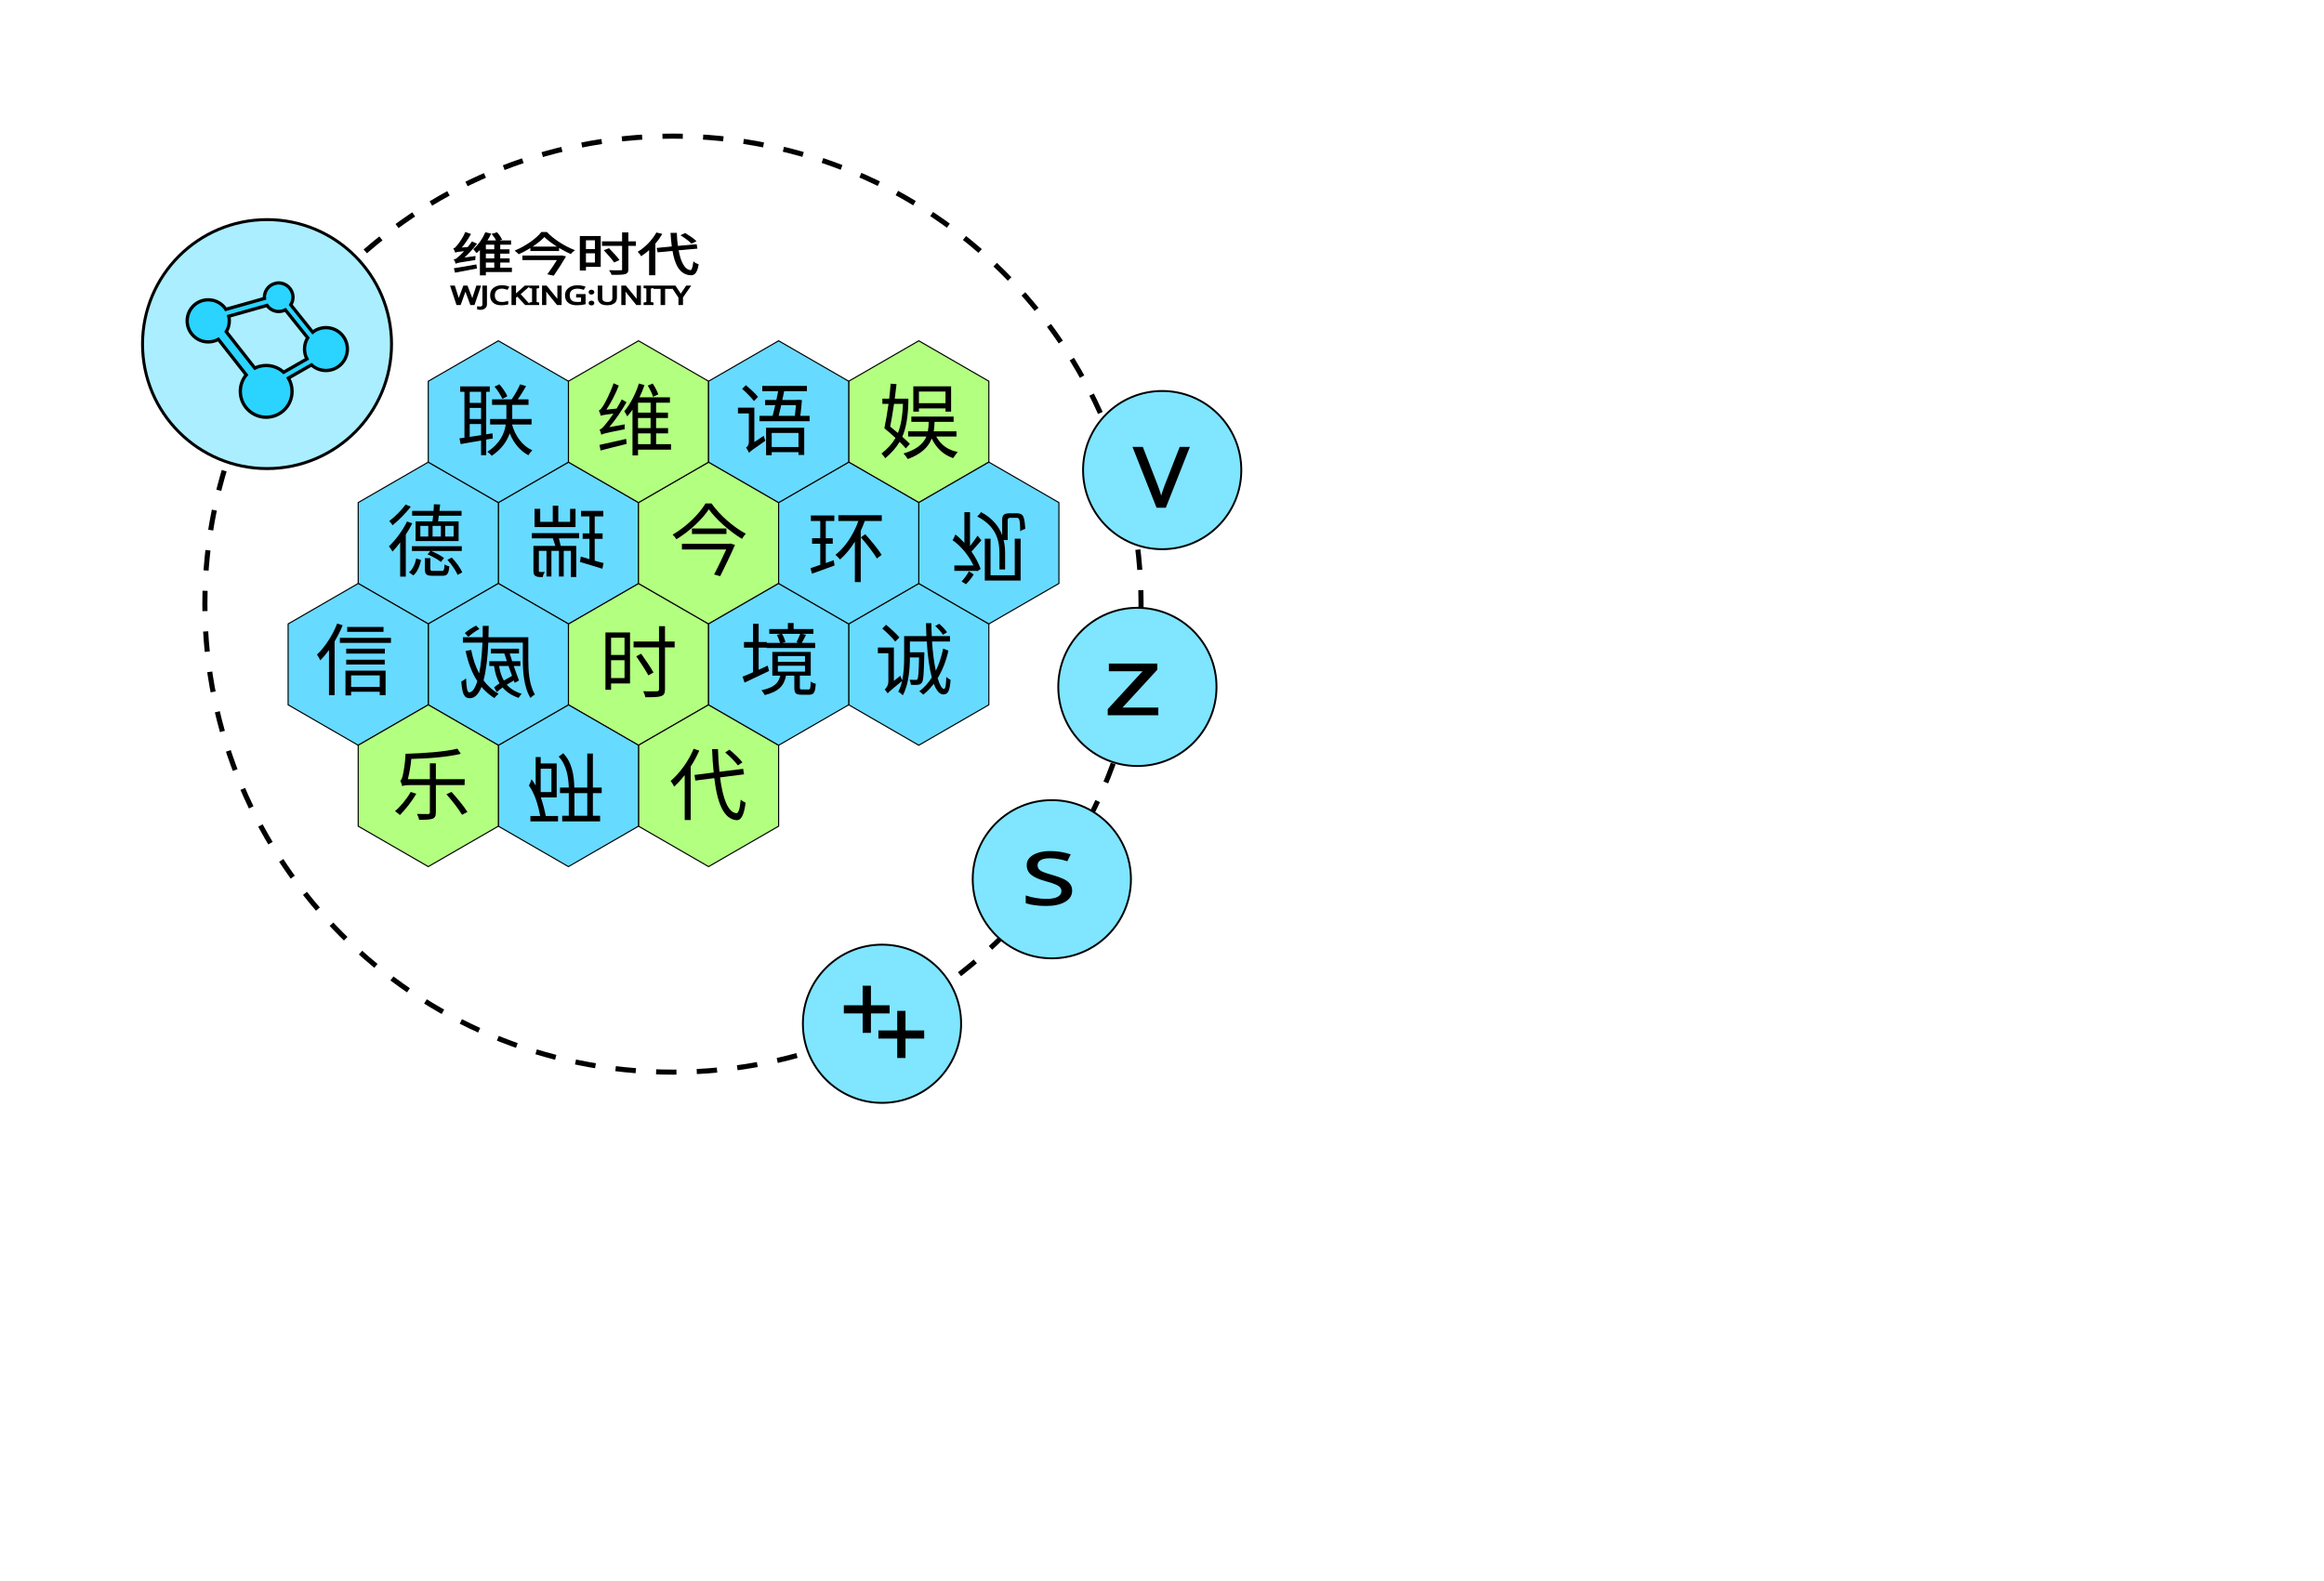
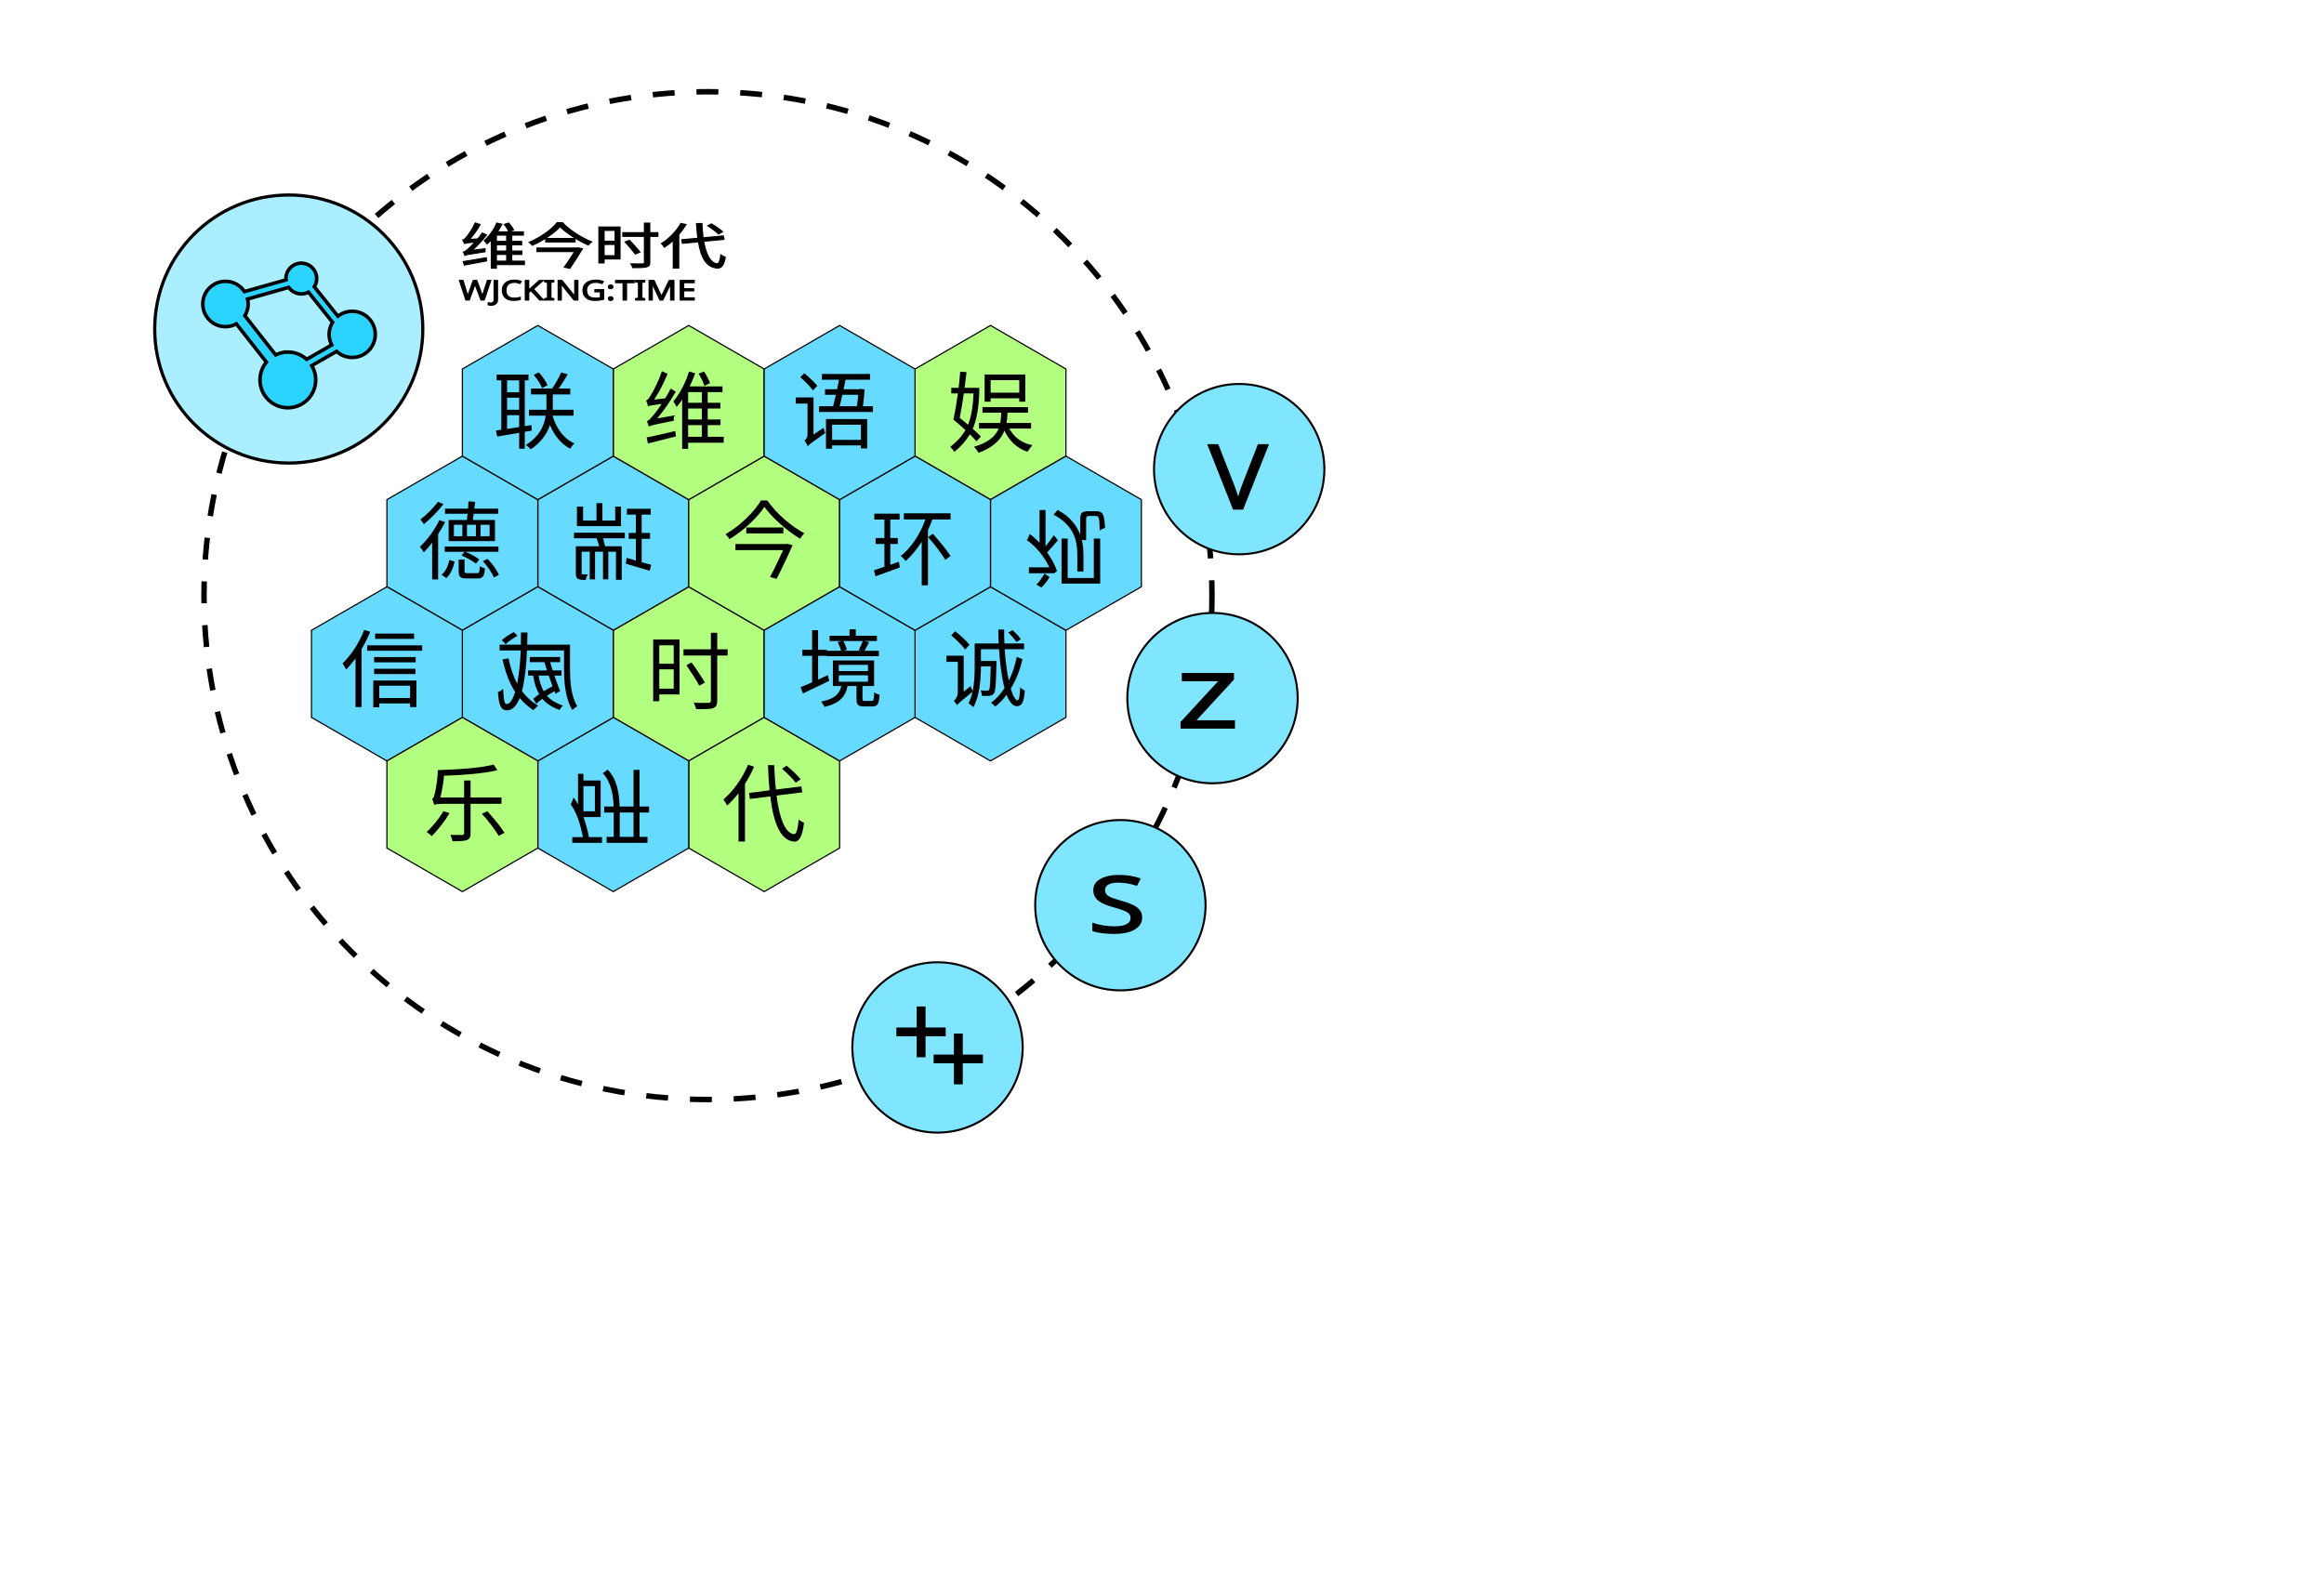
<svg xmlns="http://www.w3.org/2000/svg" width="297mm" height="202mm" viewBox="0 0 297 202" version="1.1" id="svg5" xml:space="preserve">
  <defs id="defs2" />
  <g id="layer1">
-     <path id="path17536" style="fill:none;stroke:#000000;stroke-width:0.649;stroke-dasharray:2.598, 2.598;stroke-dashoffset:0" d="M 145.822,77.218 A 59.82,59.82 0 0 1 86.002,137.038 59.82,59.82 0 0 1 26.183,77.218 59.82,59.82 0 0 1 86.002,17.399 59.82,59.82 0 0 1 145.822,77.218 Z" />
-     <circle style="fill:#80e5ff;fill-opacity:1;stroke:#000000;stroke-width:0.24;stroke-dasharray:none;stroke-dashoffset:0;stroke-opacity:1" id="circle16374" cx="134.42" cy="112.382" r="10.111" />
-     <circle style="fill:#80e5ff;fill-opacity:1;stroke:#000000;stroke-width:0.24;stroke-dasharray:none;stroke-dashoffset:0;stroke-opacity:1" id="circle14896" cx="145.356" cy="87.798" r="10.111" />
-     <path style="fill:#b3ff80;fill-opacity:1;stroke:#000000;stroke-width:1.002;stroke-miterlimit:4;stroke-dasharray:none;stroke-opacity:1" id="path1371" d="m 63.26,479.8 2e-6,-73.6 L 127,369.4 l 63.74,36.8 0,73.6 L 127,516.6 Z" transform="matrix(0.1404912,0,0,0.1404912,63.75419,22.68037)" />
-     <text xml:space="preserve" style="font-size:10.025px;line-height:1.25;font-family:sans-serif;word-spacing:0px;stroke-width:0.47" x="76.564" y="88.418" id="text12335">
-       <tspan id="tspan12333" style="stroke-width:0.47" x="76.564" y="88.418">时</tspan>
+     <path id="path17536" style="fill:none;stroke:#000000;stroke-width:0.699;stroke-dasharray:2.797, 2.797;stroke-dashoffset:0" d="M 154.886,76.131 A 64.407,64.407 0 0 1 90.478,140.538 64.407,64.407 0 0 1 26.071,76.131 64.407,64.407 0 0 1 90.478,11.724 64.407,64.407 0 0 1 154.886,76.131 Z" />
+     <circle style="fill:#80e5ff;fill-opacity:1;stroke:#000000;stroke-width:0.259;stroke-dasharray:none;stroke-dashoffset:0;stroke-opacity:1" id="circle16374" cx="143.18" cy="115.7" r="10.886" />
+     <circle style="fill:#80e5ff;fill-opacity:1;stroke:#000000;stroke-width:0.259;stroke-dasharray:none;stroke-dashoffset:0;stroke-opacity:1" id="circle14896" cx="154.954" cy="89.231" r="10.886" />
+     <path style="fill:#b3ff80;fill-opacity:1;stroke:#000000;stroke-width:1.002;stroke-miterlimit:4;stroke-dasharray:none;stroke-opacity:1" id="path1371" d="m 63.26,479.8 2e-6,-73.6 L 127,369.4 l 63.74,36.8 0,73.6 L 127,516.6 Z" transform="matrix(0.1512655,0,0,0.1512655,68.80335,19.11949)" />
+     <text xml:space="preserve" style="font-size:10.794px;line-height:1.25;font-family:sans-serif;word-spacing:0px;stroke-width:0.506" x="82.596" y="89.899" id="text12335">
+       <tspan id="tspan12333" style="stroke-width:0.506" x="82.596" y="89.899">时</tspan>
    </text>
-     <path style="fill:#b3ff80;fill-opacity:1;stroke:#000000;stroke-width:1.002;stroke-miterlimit:4;stroke-dasharray:none;stroke-opacity:1" id="path13869" d="m 63.26,479.8 2e-6,-73.6 L 127,369.4 l 63.74,36.8 0,73.6 L 127,516.6 Z" transform="matrix(0.1404912,0,0,0.1404912,72.70906,38.19066)" />
-     <path style="fill:#67daff;fill-opacity:1;stroke:#000000;stroke-width:1.002;stroke-miterlimit:4;stroke-dasharray:none;stroke-opacity:1" id="path13875" d="m 63.26,479.8 2e-6,-73.6 L 127,369.4 l 63.74,36.8 0,73.6 L 127,516.6 Z" transform="matrix(0.1404912,0,0,0.1404912,54.79932,38.19066)" />
-     <path style="fill:#67daff;fill-opacity:1;stroke:#000000;stroke-width:1.002;stroke-miterlimit:4;stroke-dasharray:none;stroke-opacity:1" id="path13881" d="m 63.26,479.8 2e-6,-73.6 L 127,369.4 l 63.74,36.8 0,73.6 L 127,516.6 Z" transform="matrix(0.1404912,0,0,0.1404912,99.57364,22.68037)" />
-     <text xml:space="preserve" style="font-style:normal;font-variant:normal;font-weight:normal;font-stretch:normal;font-size:10.025px;line-height:1.25;font-family:'Microsoft YaHei';-inkscape-font-specification:'Microsoft YaHei, Normal';font-variant-ligatures:normal;font-variant-caps:normal;font-variant-numeric:normal;font-variant-east-asian:normal;word-spacing:0px;stroke-width:0.47" x="67.27" y="-97.112" id="text13885" transform="scale(1,-1)">
-       <tspan id="tspan13883" style="font-style:normal;font-variant:normal;font-weight:normal;font-stretch:normal;font-size:10.025px;font-family:'Microsoft YaHei';-inkscape-font-specification:'Microsoft YaHei, Normal';font-variant-ligatures:normal;font-variant-caps:normal;font-variant-numeric:normal;font-variant-east-asian:normal;stroke-width:0.47" x="67.27" y="-97.112">研</tspan>
+     <path style="fill:#b3ff80;fill-opacity:1;stroke:#000000;stroke-width:1.002;stroke-miterlimit:4;stroke-dasharray:none;stroke-opacity:1" id="path13869" d="m 63.26,479.8 2e-6,-73.6 L 127,369.4 l 63.74,36.8 0,73.6 L 127,516.6 Z" transform="matrix(0.1512655,0,0,0.1512655,78.44497,35.81926)" />
+     <path style="fill:#67daff;fill-opacity:1;stroke:#000000;stroke-width:1.002;stroke-miterlimit:4;stroke-dasharray:none;stroke-opacity:1" id="path13875" d="m 63.26,479.8 2e-6,-73.6 L 127,369.4 l 63.74,36.8 0,73.6 L 127,516.6 Z" transform="matrix(0.1512655,0,0,0.1512655,59.16173,35.81926)" />
+     <path style="fill:#67daff;fill-opacity:1;stroke:#000000;stroke-width:1.002;stroke-miterlimit:4;stroke-dasharray:none;stroke-opacity:1" id="path13881" d="m 63.26,479.8 2e-6,-73.6 L 127,369.4 l 63.74,36.8 0,73.6 L 127,516.6 Z" transform="matrix(0.1512655,0,0,0.1512655,107.3698,19.11949)" />
+     <text xml:space="preserve" style="font-style:normal;font-variant:normal;font-weight:normal;font-stretch:normal;font-size:10.794px;line-height:1.25;font-family:'Microsoft YaHei';-inkscape-font-specification:'Microsoft YaHei, Normal';font-variant-ligatures:normal;font-variant-caps:normal;font-variant-numeric:normal;font-variant-east-asian:normal;word-spacing:0px;stroke-width:0.506" x="72.589" y="-99.259" id="text13885" transform="scale(1,-1)">
+       <tspan id="tspan13883" style="font-style:normal;font-variant:normal;font-weight:normal;font-stretch:normal;font-size:10.794px;font-family:'Microsoft YaHei';-inkscape-font-specification:'Microsoft YaHei, Normal';font-variant-ligatures:normal;font-variant-caps:normal;font-variant-numeric:normal;font-variant-east-asian:normal;stroke-width:0.506" x="72.589" y="-99.259">研</tspan>
    </text>
-     <path style="fill:#67daff;fill-opacity:1;stroke:#000000;stroke-width:1.002;stroke-miterlimit:4;stroke-dasharray:none;stroke-opacity:1" id="path13887" d="m 63.26,479.8 2e-6,-73.6 L 127,369.4 l 63.74,36.8 0,73.6 L 127,516.6 Z" transform="matrix(0.1404912,0,0,0.1404912,54.79932,7.170081)" />
-     <text xml:space="preserve" style="font-size:10.025px;line-height:1.25;font-family:sans-serif;word-spacing:0px;stroke-width:0.47" x="111.782" y="88.044" id="text13891">
-       <tspan id="tspan13889" style="stroke-width:0.47" x="111.782" y="88.044">诚</tspan>
+     <path style="fill:#67daff;fill-opacity:1;stroke:#000000;stroke-width:1.002;stroke-miterlimit:4;stroke-dasharray:none;stroke-opacity:1" id="path13887" d="m 63.26,479.8 2e-6,-73.6 L 127,369.4 l 63.74,36.8 0,73.6 L 127,516.6 Z" transform="matrix(0.1512655,0,0,0.1512655,59.16173,2.419706)" />
+     <text xml:space="preserve" style="font-size:10.794px;line-height:1.25;font-family:sans-serif;word-spacing:0px;stroke-width:0.506" x="120.515" y="89.496" id="text13891">
+       <tspan id="tspan13889" style="stroke-width:0.506" x="120.515" y="89.496">诚</tspan>
    </text>
-     <path style="fill:#b3ff80;fill-opacity:1;stroke:#000000;stroke-width:1.002;stroke-miterlimit:4;stroke-dasharray:none;stroke-opacity:1" id="path13893" d="m 63.26,479.8 2e-6,-73.6 L 127,369.4 l 63.74,36.8 0,73.6 L 127,516.6 Z" transform="matrix(0.1404912,0,0,0.1404912,72.70906,7.170081)" />
-     <path style="fill:#67daff;fill-opacity:1;stroke:#000000;stroke-width:1.002;stroke-miterlimit:4;stroke-dasharray:none;stroke-opacity:1" id="path13899" d="m 63.26,479.8 2e-6,-73.6 L 127,369.4 l 63.74,36.8 0,73.6 L 127,516.6 Z" transform="matrix(0.1404912,0,0,0.1404912,81.66394,22.68037)" />
-     <path style="fill:#b3ff80;stroke:#000000;stroke-width:1.002;stroke-miterlimit:4;stroke-dasharray:none;stroke-opacity:1" id="path23584" d="m 63.26,479.8 2e-6,-73.6 L 127,369.4 l 63.74,36.8 0,73.6 L 127,516.6 Z" transform="matrix(0.1404912,0,0,0.1404912,99.57364,-8.340213)" />
-     <path style="fill:#67daff;fill-opacity:1;stroke:#000000;stroke-width:1.002;stroke-miterlimit:4;stroke-dasharray:none;stroke-opacity:1" id="path27496" d="m 63.26,479.8 2e-6,-73.6 L 127,369.4 l 63.74,36.8 0,73.6 L 127,516.6 Z" transform="matrix(0.1404912,0,0,0.1404912,108.5285,7.170081)" />
-     <text xml:space="preserve" style="font-size:10.025px;line-height:1.25;font-family:sans-serif;word-spacing:0px;stroke-width:0.47" x="121.339" y="-66.265" id="text27500" transform="scale(1,-1)">
-       <tspan id="tspan27498" style="stroke-width:0.47" x="121.339" y="-66.265">视</tspan>
+     <path style="fill:#b3ff80;fill-opacity:1;stroke:#000000;stroke-width:1.002;stroke-miterlimit:4;stroke-dasharray:none;stroke-opacity:1" id="path13893" d="m 63.26,479.8 2e-6,-73.6 L 127,369.4 l 63.74,36.8 0,73.6 L 127,516.6 Z" transform="matrix(0.1512655,0,0,0.1512655,78.44497,2.419706)" />
+     <path style="fill:#67daff;fill-opacity:1;stroke:#000000;stroke-width:1.002;stroke-miterlimit:4;stroke-dasharray:none;stroke-opacity:1" id="path13899" d="m 63.26,479.8 2e-6,-73.6 L 127,369.4 l 63.74,36.8 0,73.6 L 127,516.6 Z" transform="matrix(0.1512655,0,0,0.1512655,88.08661,19.11949)" />
+     <path style="fill:#b3ff80;stroke:#000000;stroke-width:1.002;stroke-miterlimit:4;stroke-dasharray:none;stroke-opacity:1" id="path23584" d="m 63.26,479.8 2e-6,-73.6 L 127,369.4 l 63.74,36.8 0,73.6 L 127,516.6 Z" transform="matrix(0.1512655,0,0,0.1512655,107.3698,-14.28008)" />
+     <path style="fill:#67daff;fill-opacity:1;stroke:#000000;stroke-width:1.002;stroke-miterlimit:4;stroke-dasharray:none;stroke-opacity:1" id="path27496" d="m 63.26,479.8 2e-6,-73.6 L 127,369.4 l 63.74,36.8 0,73.6 L 127,516.6 Z" transform="matrix(0.1512655,0,0,0.1512655,117.0114,2.419706)" />
+     <text xml:space="preserve" style="font-size:10.794px;line-height:1.25;font-family:sans-serif;word-spacing:0px;stroke-width:0.506" x="130.804" y="-66.047" id="text27500" transform="scale(1,-1)">
+       <tspan id="tspan27498" style="stroke-width:0.506" x="130.804" y="-66.047">视</tspan>
    </text>
-     <path style="fill:#67daff;fill-opacity:1;stroke:#000000;stroke-width:1.002;stroke-miterlimit:4;stroke-dasharray:none;stroke-opacity:1" id="path28720" d="m 63.26,479.8 2e-6,-73.6 L 127,369.4 l 63.74,36.8 0,73.6 L 127,516.6 Z" transform="matrix(0.1404912,0,0,0.1404912,90.61879,7.170081)" />
-     <path style="fill:#67daff;fill-opacity:1;stroke:#000000;stroke-width:1.002;stroke-miterlimit:4;stroke-dasharray:none;stroke-opacity:1" id="path28726" d="m 63.26,479.8 2e-6,-73.6 L 127,369.4 l 63.74,36.8 0,73.6 L 127,516.6 Z" transform="matrix(0.1404912,0,0,0.1404912,36.88958,7.170081)" />
-     <path style="fill:#67daff;fill-opacity:1;stroke:#000000;stroke-width:1.002;stroke-miterlimit:4;stroke-dasharray:none;stroke-opacity:1" id="path30858" d="m 63.26,479.8 2e-6,-73.6 L 127,369.4 l 63.74,36.8 0,73.6 L 127,516.6 Z" transform="matrix(0.1404912,0,0,0.1404912,45.84445,22.68037)" />
-     <text xml:space="preserve" style="font-style:normal;font-variant:normal;font-weight:normal;font-stretch:normal;font-size:10.025px;line-height:1.25;font-family:'Microsoft YaHei';-inkscape-font-specification:'Microsoft YaHei, Normal';font-variant-ligatures:normal;font-variant-caps:normal;font-variant-numeric:normal;font-variant-east-asian:normal;word-spacing:0px;stroke-width:0.47" x="-68.67" y="88.418" id="text30862" transform="scale(-1,1)">
-       <tspan id="tspan30860" style="font-style:normal;font-variant:normal;font-weight:normal;font-stretch:normal;font-size:10.025px;font-family:'Microsoft YaHei';-inkscape-font-specification:'Microsoft YaHei, Normal';font-variant-ligatures:normal;font-variant-caps:normal;font-variant-numeric:normal;font-variant-east-asian:normal;stroke-width:0.47" x="-68.67" y="88.418">威</tspan>
+     <path style="fill:#67daff;fill-opacity:1;stroke:#000000;stroke-width:1.002;stroke-miterlimit:4;stroke-dasharray:none;stroke-opacity:1" id="path28720" d="m 63.26,479.8 2e-6,-73.6 L 127,369.4 l 63.74,36.8 0,73.6 L 127,516.6 Z" transform="matrix(0.1512655,0,0,0.1512655,97.72821,2.419706)" />
+     <path style="fill:#67daff;fill-opacity:1;stroke:#000000;stroke-width:1.002;stroke-miterlimit:4;stroke-dasharray:none;stroke-opacity:1" id="path28726" d="m 63.26,479.8 2e-6,-73.6 L 127,369.4 l 63.74,36.8 0,73.6 L 127,516.6 Z" transform="matrix(0.1512655,0,0,0.1512655,39.87849,2.419706)" />
+     <path style="fill:#67daff;fill-opacity:1;stroke:#000000;stroke-width:1.002;stroke-miterlimit:4;stroke-dasharray:none;stroke-opacity:1" id="path30858" d="m 63.26,479.8 2e-6,-73.6 L 127,369.4 l 63.74,36.8 0,73.6 L 127,516.6 Z" transform="matrix(0.1512655,0,0,0.1512655,49.52011,19.11949)" />
+     <text xml:space="preserve" style="font-style:normal;font-variant:normal;font-weight:normal;font-stretch:normal;font-size:10.794px;line-height:1.25;font-family:'Microsoft YaHei';-inkscape-font-specification:'Microsoft YaHei, Normal';font-variant-ligatures:normal;font-variant-caps:normal;font-variant-numeric:normal;font-variant-east-asian:normal;word-spacing:0px;stroke-width:0.506" x="-74.097" y="89.899" id="text30862" transform="scale(-1,1)">
+       <tspan id="tspan30860" style="font-style:normal;font-variant:normal;font-weight:normal;font-stretch:normal;font-size:10.794px;font-family:'Microsoft YaHei';-inkscape-font-specification:'Microsoft YaHei, Normal';font-variant-ligatures:normal;font-variant-caps:normal;font-variant-numeric:normal;font-variant-east-asian:normal;stroke-width:0.506" x="-74.097" y="89.899">威</tspan>
    </text>
-     <path style="fill:#b3ff80;fill-opacity:1;stroke:#000000;stroke-width:1.002;stroke-miterlimit:4;stroke-dasharray:none;stroke-opacity:1" id="path32212" d="m 63.26,479.8 2e-6,-73.6 L 127,369.4 l 63.74,36.8 0,73.6 L 127,516.6 Z" transform="matrix(0.1404912,0,0,0.1404912,63.75419,-8.340213)" />
-     <path style="fill:#67daff;fill-opacity:1;stroke:#000000;stroke-width:1.002;stroke-miterlimit:4;stroke-dasharray:none;stroke-opacity:1" id="path32218" d="m 63.26,479.8 2e-6,-73.6 L 127,369.4 l 63.74,36.8 0,73.6 L 127,516.6 Z" transform="matrix(0.1404912,0,0,0.1404912,81.66394,-8.340213)" />
-     <path style="fill:#67daff;fill-opacity:1;stroke:#000000;stroke-width:1.002;stroke-miterlimit:4;stroke-dasharray:none;stroke-opacity:1" id="path33244" d="m 63.26,479.8 2e-6,-73.6 L 127,369.4 l 63.74,36.8 0,73.6 L 127,516.6 Z" transform="matrix(0.1404912,0,0,0.1404912,45.84445,-8.340213)" />
-     <path style="fill:#67daff;fill-opacity:1;stroke:#000000;stroke-width:1.002;stroke-miterlimit:4;stroke-dasharray:none;stroke-opacity:1" id="path164" d="m 63.26,479.8 2e-6,-73.6 L 127,369.4 l 63.74,36.8 0,73.6 L 127,516.6 Z" transform="matrix(0.1404912,0,0,0.1404912,27.93471,22.68037)" />
-     <text xml:space="preserve" style="font-style:normal;font-variant:normal;font-weight:normal;font-stretch:normal;font-size:10.025px;line-height:1.25;font-family:'Microsoft YaHei';-inkscape-font-specification:'Microsoft YaHei, Normal';font-variant-ligatures:normal;font-variant-caps:normal;font-variant-numeric:normal;font-variant-east-asian:normal;word-spacing:0px;stroke-width:0.47" x="85.617" y="72.801" id="text168">
-       <tspan id="tspan166" style="font-style:normal;font-variant:normal;font-weight:normal;font-stretch:normal;font-size:10.025px;font-family:'Microsoft YaHei';-inkscape-font-specification:'Microsoft YaHei, Normal';font-variant-ligatures:normal;font-variant-caps:normal;font-variant-numeric:normal;font-variant-east-asian:normal;stroke-width:0.47" x="85.617" y="72.801">今</tspan>
+     <path style="fill:#b3ff80;fill-opacity:1;stroke:#000000;stroke-width:1.002;stroke-miterlimit:4;stroke-dasharray:none;stroke-opacity:1" id="path32212" d="m 63.26,479.8 2e-6,-73.6 L 127,369.4 l 63.74,36.8 0,73.6 L 127,516.6 Z" transform="matrix(0.1512655,0,0,0.1512655,68.80335,-14.28008)" />
+     <path style="fill:#67daff;fill-opacity:1;stroke:#000000;stroke-width:1.002;stroke-miterlimit:4;stroke-dasharray:none;stroke-opacity:1" id="path32218" d="m 63.26,479.8 2e-6,-73.6 L 127,369.4 l 63.74,36.8 0,73.6 L 127,516.6 Z" transform="matrix(0.1512655,0,0,0.1512655,88.08661,-14.28008)" />
+     <path style="fill:#67daff;fill-opacity:1;stroke:#000000;stroke-width:1.002;stroke-miterlimit:4;stroke-dasharray:none;stroke-opacity:1" id="path33244" d="m 63.26,479.8 2e-6,-73.6 L 127,369.4 l 63.74,36.8 0,73.6 L 127,516.6 Z" transform="matrix(0.1512655,0,0,0.1512655,49.52011,-14.28008)" />
+     <path style="fill:#67daff;fill-opacity:1;stroke:#000000;stroke-width:1.002;stroke-miterlimit:4;stroke-dasharray:none;stroke-opacity:1" id="path164" d="m 63.26,479.8 2e-6,-73.6 L 127,369.4 l 63.74,36.8 0,73.6 L 127,516.6 Z" transform="matrix(0.1512655,0,0,0.1512655,30.23686,19.11949)" />
+     <text xml:space="preserve" style="font-style:normal;font-variant:normal;font-weight:normal;font-stretch:normal;font-size:10.794px;line-height:1.25;font-family:'Microsoft YaHei';-inkscape-font-specification:'Microsoft YaHei, Normal';font-variant-ligatures:normal;font-variant-caps:normal;font-variant-numeric:normal;font-variant-east-asian:normal;word-spacing:0px;stroke-width:0.506" x="92.343" y="73.084" id="text168">
+       <tspan id="tspan166" style="font-style:normal;font-variant:normal;font-weight:normal;font-stretch:normal;font-size:10.794px;font-family:'Microsoft YaHei';-inkscape-font-specification:'Microsoft YaHei, Normal';font-variant-ligatures:normal;font-variant-caps:normal;font-variant-numeric:normal;font-variant-east-asian:normal;stroke-width:0.506" x="92.343" y="73.084">今</tspan>
    </text>
-     <path style="fill:#b3ff80;fill-opacity:1;stroke:#000000;stroke-width:1.002;stroke-miterlimit:4;stroke-dasharray:none;stroke-opacity:1" id="path170" d="m 63.26,479.8 2e-6,-73.6 L 127,369.4 l 63.74,36.8 0,73.6 L 127,516.6 Z" transform="matrix(0.1404912,0,0,0.1404912,36.88958,38.19066)" />
-     <text xml:space="preserve" style="font-size:10.025px;line-height:1.25;font-family:sans-serif;word-spacing:0px;stroke-width:0.47" x="76.161" y="57.397" id="text174">
-       <tspan id="tspan172" style="stroke-width:0.47" x="76.161" y="57.397">维</tspan>
+     <path style="fill:#b3ff80;fill-opacity:1;stroke:#000000;stroke-width:1.002;stroke-miterlimit:4;stroke-dasharray:none;stroke-opacity:1" id="path170" d="m 63.26,479.8 2e-6,-73.6 L 127,369.4 l 63.74,36.8 0,73.6 L 127,516.6 Z" transform="matrix(0.1512655,0,0,0.1512655,39.87849,35.81926)" />
+     <text xml:space="preserve" style="font-size:10.794px;line-height:1.25;font-family:sans-serif;word-spacing:0px;stroke-width:0.506" x="82.161" y="56.499" id="text174">
+       <tspan id="tspan172" style="stroke-width:0.506" x="82.161" y="56.499">维</tspan>
    </text>
-     <circle style="fill:#80e5ff;fill-opacity:1;stroke:#000000;stroke-width:0.24;stroke-dasharray:none;stroke-dashoffset:0;stroke-opacity:1" id="circle7076" cx="148.524" cy="60.087" r="10.111" />
-     <path id="circle8162" style="fill:#80e5ff;fill-opacity:1;stroke:#000000;stroke-width:0.24;stroke-dasharray:none;stroke-dashoffset:0" d="m 122.828,130.853 a 10.111,10.111 0 0 1 -10.111,10.111 10.111,10.111 0 0 1 -10.111,-10.111 10.111,10.111 0 0 1 10.111,-10.111 10.111,10.111 0 0 1 10.111,10.111 z" />
-     <text xml:space="preserve" style="font-size:12.076px;line-height:1.25;font-family:sans-serif;word-spacing:0px;fill:#000000;fill-opacity:1;stroke:#000000;stroke-width:0.18;stroke-dasharray:none" x="-114.209" y="133.268" id="text11322" transform="scale(-1,1)">
-       <tspan id="tspan11320" style="fill:#000000;fill-opacity:1;stroke:#000000;stroke-width:0.18;stroke-dasharray:none" x="-114.209" y="133.268">+</tspan>
+     <circle style="fill:#80e5ff;fill-opacity:1;stroke:#000000;stroke-width:0.259;stroke-dasharray:none;stroke-dashoffset:0;stroke-opacity:1" id="circle7076" cx="158.365" cy="59.964" r="10.886" />
+     <path id="circle8162" style="fill:#80e5ff;fill-opacity:1;stroke:#000000;stroke-width:0.259;stroke-dasharray:none;stroke-dashoffset:0" d="m 130.698,133.879 a 10.886,10.886 0 0 1 -10.886,10.886 10.886,10.886 0 0 1 -10.886,-10.886 10.886,10.886 0 0 1 10.886,-10.886 10.886,10.886 0 0 1 10.886,10.886 z" />
+     <text xml:space="preserve" style="font-size:13.002px;line-height:1.25;font-family:sans-serif;word-spacing:0px;fill:#000000;fill-opacity:1;stroke:#000000;stroke-width:0.194;stroke-dasharray:none" x="-121.418" y="136.479" id="text11322" transform="scale(-1,1)">
+       <tspan id="tspan11320" style="fill:#000000;fill-opacity:1;stroke:#000000;stroke-width:0.194;stroke-dasharray:none" x="-121.418" y="136.479">+</tspan>
    </text>
-     <text xml:space="preserve" style="font-size:10.427px;line-height:1.25;font-family:sans-serif;word-spacing:0px;stroke:#000000;stroke-width:0.327;stroke-dasharray:none" x="120.096" y="107.392" id="text13232" transform="scale(1.176502,0.8499776)">
-       <tspan id="tspan13230" style="stroke:#000000;stroke-width:0.327;stroke-dasharray:none" x="120.096" y="107.392">Z</tspan>
+     <text xml:space="preserve" style="font-size:11.227px;line-height:1.25;font-family:sans-serif;word-spacing:0px;stroke:#000000;stroke-width:0.352;stroke-dasharray:none" x="127.989" y="109.392" id="text13232" transform="scale(1.176502,0.8499776)">
+       <tspan id="tspan13230" style="stroke:#000000;stroke-width:0.352;stroke-dasharray:none" x="127.989" y="109.392">Z</tspan>
    </text>
-     <text xml:space="preserve" style="font-size:6.791px;line-height:1.25;font-family:sans-serif;word-spacing:0px;fill:#000000;stroke:#000000;stroke-width:0.171;stroke-dasharray:none" x="49.625" y="40.333" id="text9989" transform="scale(1.163852,0.8592159)">
-       <tspan id="tspan9987" style="font-style:normal;font-variant:normal;font-weight:normal;font-stretch:normal;font-family:'Microsoft YaHei';-inkscape-font-specification:'Microsoft YaHei';fill:#000000;stroke:#000000;stroke-width:0.171;stroke-dasharray:none" x="49.625" y="40.333">维今时代</tspan>
+     <text xml:space="preserve" style="font-size:7.312px;line-height:1.25;font-family:sans-serif;word-spacing:0px;fill:#000000;stroke:#000000;stroke-width:0.162;stroke-dasharray:none" x="50.562" y="39.303" id="text9989" transform="scale(1.163852,0.8592159)">
+       <tspan id="tspan9987" style="font-style:normal;font-variant:normal;font-weight:normal;font-stretch:normal;font-family:'Microsoft YaHei';-inkscape-font-specification:'Microsoft YaHei';fill:#000000;stroke:#000000;stroke-width:0.162;stroke-dasharray:none" x="50.562" y="39.303">维今时代</tspan>
    </text>
-     <text xml:space="preserve" style="font-size:3.64px;line-height:1.25;font-family:sans-serif;word-spacing:0px;fill:#000000;stroke:#000000;stroke-width:0.19;stroke-dasharray:none" x="51.466" y="43.543" id="text14881" transform="scale(1.119222,0.8934782)">
-       <tspan id="tspan14879" style="fill:#000000;stroke:#000000;stroke-width:0.19;stroke-dasharray:none" x="51.466" y="43.543">WJCKING:UNITY</tspan>
+     <text xml:space="preserve" style="font-size:3.919px;line-height:1.25;font-family:sans-serif;word-spacing:0px;fill:#000000;stroke:#000000;stroke-width:0.162;stroke-dasharray:none" x="52.429" y="42.918" id="text14881" transform="scale(1.119222,0.8934782)">
+       <tspan id="tspan14879" style="fill:#000000;stroke:#000000;stroke-width:0.162;stroke-dasharray:none" x="52.429" y="42.918">WJCKING:TIME</tspan>
    </text>
    <text xml:space="preserve" style="font-size:3.175px;fill:none;stroke:#000000;stroke-width:0.505;stroke-dasharray:1.515, 0.505" x="39.688" y="102.129" id="text1">
      <tspan id="tspan1" style="stroke-width:0.505" x="39.688" y="102.129" />
    </text>
-     <text xml:space="preserve" style="font-size:11.201px;line-height:1.25;font-family:sans-serif;word-spacing:0px;stroke:#000000;stroke-width:0.18;stroke-dasharray:none" x="-144.418" y="68.182" id="text8166" transform="scale(-1.052015,0.9505565)">
-       <tspan id="tspan8164" style="stroke:#000000;stroke-width:0.18;stroke-dasharray:none" x="-144.418" y="68.182">V</tspan>
+     <text xml:space="preserve" style="font-size:12.06px;line-height:1.25;font-family:sans-serif;word-spacing:0px;stroke:#000000;stroke-width:0.194;stroke-dasharray:none" x="-154.021" y="68.435" id="text8166" transform="scale(-1.052015,0.9505565)">
+       <tspan id="tspan8164" style="stroke:#000000;stroke-width:0.194;stroke-dasharray:none" x="-154.021" y="68.435">V</tspan>
    </text>
    <text xml:space="preserve" style="font-size:5.16px;line-height:1.25;font-family:sans-serif;word-spacing:0px;fill:#000000;stroke:#000000;stroke-width:0.1;stroke-dasharray:none;stroke-opacity:1" x="-54.463" y="45.812" id="text8" transform="scale(1.006204,0.9938345)">
      <tspan style="font-style:normal;font-variant:normal;font-weight:normal;font-stretch:normal;font-family:'Microsoft YaHei';-inkscape-font-specification:'Microsoft YaHei';fill:#000000;stroke:#000000;stroke-width:0.1;stroke-dasharray:none;stroke-opacity:1" x="-54.463" y="45.812" id="tspan18" />
      <tspan style="font-style:normal;font-variant:normal;font-weight:normal;font-stretch:normal;font-family:sans-serif;-inkscape-font-specification:sans-serif;fill:#000000;stroke:#000000;stroke-width:0.1;stroke-dasharray:none;stroke-opacity:1" x="-54.463" y="52.392" id="tspan6">德瑞斯联和</tspan>
    </text>
-     <path d="m 116.28,56.736 -0.519,0.578 q -0.352,-0.401 -0.793,-0.837 -0.676,1.131 -1.831,2.09 -0.215,-0.313 -0.49,-0.597 1.165,-0.901 1.797,-1.992 -0.636,-0.592 -1.425,-1.239 0.318,-1.527 0.529,-3.113 H 112.765 v -0.666 h 0.871 q 0.113,-0.95 0.186,-1.919 l 0.754,0.059 q -0.108,0.964 -0.23,1.86 h 1.738 v 0.548 q -0.083,2.771 -0.773,4.318 0.543,0.485 0.969,0.911 z m -0.225,-1.606 h 2.521 q 0.103,-0.534 0.113,-1.214 h -2.222 v -0.666 h 5.404 v 0.666 h -2.438 q -0.005,0.656 -0.108,1.214 h 2.908 v 0.666 h -2.585 q 0.906,1.635 2.751,1.968 -0.362,0.431 -0.587,0.793 -1.846,-0.631 -2.741,-2.511 -0.646,1.738 -3.055,2.629 -0.225,-0.352 -0.548,-0.715 2.311,-0.666 2.922,-2.164 h -2.335 z m 0.666,-5.747 h 4.827 v 3.231 h -0.715 v -0.411 h -3.397 v 0.411 h -0.715 z m 4.112,0.666 h -3.397 v 1.488 h 3.397 z m -5.434,1.576 h -1.145 q -0.225,1.562 -0.49,2.898 0.529,0.431 0.989,0.822 0.558,-1.376 0.646,-3.72 z" id="text19" style="font-size:8.342px;line-height:1.25;word-spacing:0px;stroke-width:0.47" aria-label="娱" />
+     <path d="m 125.357,55.787 -0.559,0.622 q -0.379,-0.432 -0.854,-0.901 -0.727,1.218 -1.971,2.251 -0.232,-0.337 -0.527,-0.643 1.254,-0.97 1.934,-2.145 -0.685,-0.638 -1.534,-1.333 0.343,-1.644 0.569,-3.352 h -0.843 v -0.717 h 0.938 q 0.121,-1.023 0.2,-2.066 l 0.812,0.063 q -0.116,1.038 -0.248,2.003 h 1.871 v 0.59 q -0.09,2.983 -0.833,4.649 0.585,0.522 1.044,0.98 z m -0.242,-1.729 h 2.714 q 0.111,-0.575 0.121,-1.307 h -2.393 v -0.717 h 5.819 v 0.717 h -2.625 q -0.005,0.706 -0.116,1.307 h 3.131 v 0.717 h -2.783 q 0.975,1.76 2.962,2.119 -0.39,0.464 -0.632,0.854 -1.987,-0.68 -2.952,-2.704 -0.696,1.871 -3.289,2.83 -0.242,-0.379 -0.59,-0.77 2.488,-0.717 3.147,-2.33 h -2.514 z m 0.717,-6.188 h 5.197 v 3.479 h -0.77 v -0.443 h -3.658 v 0.443 h -0.77 z m 4.427,0.717 h -3.658 v 1.602 h 3.658 z m -5.85,1.697 h -1.233 q -0.242,1.681 -0.527,3.12 0.569,0.464 1.065,0.885 0.601,-1.481 0.696,-4.006 z" id="text19" style="font-size:8.342px;line-height:1.25;word-spacing:0px;stroke-width:0.506" aria-label="娱" />
    <text xml:space="preserve" style="font-size:4.233px;line-height:1.25;font-family:sans-serif;letter-spacing:0px;stroke-width:0.265" x="193.751" y="28.312" id="text2">
      <tspan id="tspan2" style="stroke-width:0.265" x="193.751" y="28.312" />
    </text>
-     <text xml:space="preserve" style="font-size:9.962px;line-height:1.25;font-family:sans-serif;word-spacing:0px;stroke-width:0.467" x="-77.076" y="73.42" id="text32216" transform="scale(-1.006309,0.9937303)">
-       <tspan id="tspan32214" style="stroke-width:0.467" x="-77.076" y="73.42">瑞</tspan>
+     <text xml:space="preserve" style="font-size:10.726px;line-height:1.25;font-family:sans-serif;word-spacing:0px;stroke-width:0.503" x="-83.146" y="73.717" id="text32216" transform="scale(-1.006309,0.9937303)">
+       <tspan id="tspan32214" style="stroke-width:0.503" x="-83.146" y="73.717">瑞</tspan>
    </text>
-     <text xml:space="preserve" style="font-size:10.025px;line-height:1.25;font-family:sans-serif;word-spacing:0px;stroke-width:0.47" x="103.217" y="73.638" id="text3">
-       <tspan id="tspan3" style="stroke-width:0.47" x="103.217" y="73.638">环</tspan>
+     <text xml:space="preserve" style="font-size:10.794px;line-height:1.25;font-family:sans-serif;word-spacing:0px;stroke-width:0.506" x="111.293" y="73.985" id="text3">
+       <tspan id="tspan3" style="stroke-width:0.506" x="111.293" y="73.985">环</tspan>
    </text>
-     <text xml:space="preserve" style="font-style:normal;font-variant:normal;font-weight:normal;font-stretch:normal;font-size:10.025px;line-height:1.25;font-family:'Microsoft YaHei';-inkscape-font-specification:'Microsoft YaHei, Normal';font-variant-ligatures:normal;font-variant-caps:normal;font-variant-numeric:normal;font-variant-east-asian:normal;word-spacing:0px;stroke-width:0.47" x="85.505" y="104.037" id="text4">
-       <tspan id="tspan4" style="font-style:normal;font-variant:normal;font-weight:normal;font-stretch:normal;font-size:10.025px;font-family:'Microsoft YaHei';-inkscape-font-specification:'Microsoft YaHei, Normal';font-variant-ligatures:normal;font-variant-caps:normal;font-variant-numeric:normal;font-variant-east-asian:normal;stroke-width:0.47" x="85.505" y="104.037">代</tspan>
+     <text xml:space="preserve" style="font-style:normal;font-variant:normal;font-weight:normal;font-stretch:normal;font-size:10.794px;line-height:1.25;font-family:'Microsoft YaHei';-inkscape-font-specification:'Microsoft YaHei, Normal';font-variant-ligatures:normal;font-variant-caps:normal;font-variant-numeric:normal;font-variant-east-asian:normal;word-spacing:0px;stroke-width:0.506" x="92.222" y="106.715" id="text4">
+       <tspan id="tspan4" style="font-style:normal;font-variant:normal;font-weight:normal;font-stretch:normal;font-size:10.794px;font-family:'Microsoft YaHei';-inkscape-font-specification:'Microsoft YaHei, Normal';font-variant-ligatures:normal;font-variant-caps:normal;font-variant-numeric:normal;font-variant-east-asian:normal;stroke-width:0.506" x="92.222" y="106.715">代</tspan>
    </text>
-     <text xml:space="preserve" style="font-style:normal;font-variant:normal;font-weight:normal;font-stretch:normal;font-size:10.025px;line-height:1.25;font-family:'Microsoft YaHei';-inkscape-font-specification:'Microsoft YaHei, Normal';font-variant-ligatures:normal;font-variant-caps:normal;font-variant-numeric:normal;font-variant-east-asian:normal;word-spacing:0px;stroke-width:0.47" x="94.547" y="88.046" id="text5">
-       <tspan id="tspan5" style="font-style:normal;font-variant:normal;font-weight:normal;font-stretch:normal;font-size:10.025px;font-family:'Microsoft YaHei';-inkscape-font-specification:'Microsoft YaHei, Normal';font-variant-ligatures:normal;font-variant-caps:normal;font-variant-numeric:normal;font-variant-east-asian:normal;stroke-width:0.47" x="94.547" y="88.046">境</tspan>
+     <text xml:space="preserve" style="font-style:normal;font-variant:normal;font-weight:normal;font-stretch:normal;font-size:10.794px;line-height:1.25;font-family:'Microsoft YaHei';-inkscape-font-specification:'Microsoft YaHei, Normal';font-variant-ligatures:normal;font-variant-caps:normal;font-variant-numeric:normal;font-variant-east-asian:normal;word-spacing:0px;stroke-width:0.506" x="101.958" y="89.498" id="text5">
+       <tspan id="tspan5" style="font-style:normal;font-variant:normal;font-weight:normal;font-stretch:normal;font-size:10.794px;font-family:'Microsoft YaHei';-inkscape-font-specification:'Microsoft YaHei, Normal';font-variant-ligatures:normal;font-variant-caps:normal;font-variant-numeric:normal;font-variant-east-asian:normal;stroke-width:0.506" x="101.958" y="89.498">境</tspan>
    </text>
-     <text xml:space="preserve" style="font-size:10.025px;line-height:1.25;font-family:sans-serif;word-spacing:0px;stroke-width:0.47" x="50.108" y="104.003" id="text13903">
-       <tspan id="tspan13901" style="stroke-width:0.47" x="50.108" y="104.003">乐</tspan>
+     <text xml:space="preserve" style="font-size:10.794px;line-height:1.25;font-family:sans-serif;word-spacing:0px;stroke-width:0.506" x="54.111" y="106.679" id="text13903">
+       <tspan id="tspan13901" style="stroke-width:0.506" x="54.111" y="106.679">乐</tspan>
    </text>
-     <text xml:space="preserve" style="font-size:10.025px;line-height:1.25;font-family:sans-serif;word-spacing:0px;stroke-width:0.47" x="49.389" y="72.909" id="text13873">
-       <tspan id="tspan13871" style="stroke-width:0.47" x="49.389" y="72.909">德</tspan>
+     <text xml:space="preserve" style="font-size:10.794px;line-height:1.25;font-family:sans-serif;word-spacing:0px;stroke-width:0.506" x="53.337" y="73.2" id="text13873">
+       <tspan id="tspan13871" style="stroke-width:0.506" x="53.337" y="73.2">德</tspan>
    </text>
-     <text xml:space="preserve" style="font-size:12.076px;line-height:1.25;font-family:sans-serif;word-spacing:0px;fill:#000000;fill-opacity:1;stroke:#000000;stroke-width:0.18;stroke-dasharray:none" x="-118.628" y="136.482" id="text7" transform="scale(-1,1)">
-       <tspan id="tspan7" style="fill:#000000;fill-opacity:1;stroke:#000000;stroke-width:0.18;stroke-dasharray:none" x="-118.628" y="136.482">+</tspan>
+     <text xml:space="preserve" style="font-size:13.002px;line-height:1.25;font-family:sans-serif;word-spacing:0px;fill:#000000;fill-opacity:1;stroke:#000000;stroke-width:0.194;stroke-dasharray:none" x="-126.176" y="139.94" id="text7" transform="scale(-1,1)">
+       <tspan id="tspan7" style="fill:#000000;fill-opacity:1;stroke:#000000;stroke-width:0.194;stroke-dasharray:none" x="-126.176" y="139.94">+</tspan>
    </text>
-     <text xml:space="preserve" style="font-size:10.025px;line-height:1.25;font-family:sans-serif;word-spacing:0px;stroke-width:0.47" x="40.309" y="88.09" id="text13897">
-       <tspan id="tspan13895" style="stroke-width:0.47" x="40.309" y="88.09">信</tspan>
+     <text xml:space="preserve" style="font-size:10.794px;line-height:1.25;font-family:sans-serif;word-spacing:0px;stroke-width:0.506" x="43.561" y="89.546" id="text13897">
+       <tspan id="tspan13895" style="stroke-width:0.506" x="43.561" y="89.546">信</tspan>
    </text>
-     <text xml:space="preserve" style="font-size:10.832px;line-height:1.25;font-family:sans-serif;word-spacing:0px;stroke:#000000;stroke-width:0.21;stroke-dasharray:none" x="112.259" y="134.477" id="text10" transform="scale(1.163141,0.8597413)">
-       <tspan id="tspan10" style="stroke:#000000;stroke-width:0.21;stroke-dasharray:none" x="112.259" y="134.477">S</tspan>
+     <text xml:space="preserve" style="font-size:11.663px;line-height:1.25;font-family:sans-serif;word-spacing:0px;stroke:#000000;stroke-width:0.226;stroke-dasharray:none" x="119.536" y="138.625" id="text10" transform="scale(1.163141,0.8597413)">
+       <tspan id="tspan10" style="stroke:#000000;stroke-width:0.226;stroke-dasharray:none" x="119.536" y="138.625">S</tspan>
    </text>
-     <circle style="fill:#aaeeff;fill-opacity:1;stroke:#000000;stroke-width:0.378;stroke-dasharray:none;stroke-dashoffset:0;stroke-opacity:1" id="circle11" cx="34.126" cy="43.981" r="15.911" />
-     <path id="path12" style="fill:#2ad4ff;fill-opacity:1;fill-rule:evenodd;stroke:#000000;stroke-width:0.421;stroke-linecap:butt;stroke-linejoin:miter;stroke-miterlimit:4;stroke-dasharray:none" d="m 34.018,46.715 c 0.86,0 1.643,0.328 2.231,0.866 l 2.975,-1.703 c -0.196,-0.378 -0.308,-0.807 -0.308,-1.263 0,-0.527 0.149,-1.019 0.407,-1.437 l -2.859,-3.571 c -0.253,0.132 -0.54,0.207 -0.845,0.207 -0.617,0 -1.163,-0.307 -1.493,-0.775 l -4.886,1.381 c 0.043,0.19 0.065,0.387 0.065,0.59 0,0.51 -0.142,0.986 -0.388,1.393 l 3.648,4.648 c 0.439,-0.215 0.932,-0.336 1.453,-0.336 z m 2.839,1.61 c 0.297,0.496 0.468,1.076 0.468,1.697 0,1.826 -1.481,3.307 -3.307,3.307 -1.826,0 -3.307,-1.481 -3.307,-3.307 0,-0.802 0.285,-1.537 0.76,-2.109 l -3.565,-4.542 c -0.384,0.211 -0.825,0.331 -1.294,0.331 -1.487,0 -2.692,-1.205 -2.692,-2.692 0,-1.487 1.205,-2.692 2.692,-2.692 0.944,0 1.775,0.486 2.255,1.222 l 4.932,-1.394 c -0.007,-0.052 -0.008,-0.104 -0.008,-0.156 0,-1.008 0.817,-1.825 1.825,-1.825 1.008,0 1.825,0.817 1.825,1.825 0,0.358 -0.103,0.692 -0.281,0.974 l 2.8,3.498 c 0.466,-0.367 1.055,-0.587 1.695,-0.587 1.514,0 2.741,1.227 2.741,2.741 0,1.514 -1.227,2.742 -2.741,2.742 -0.714,0 -1.363,-0.273 -1.851,-0.72 z" />
-     <text xml:space="preserve" style="font-size:10.025px;line-height:1.25;font-family:sans-serif;word-spacing:0px;stroke-width:0.47" x="58.34" y="57.387" id="text28724">
-       <tspan id="tspan28722" style="stroke-width:0.47" x="58.34" y="57.387">联</tspan>
+     <circle style="fill:#aaeeff;fill-opacity:1;stroke:#000000;stroke-width:0.407;stroke-dasharray:none;stroke-dashoffset:0;stroke-opacity:1" id="circle11" cx="36.903" cy="42.054" r="17.131" />
+     <path id="path12" style="fill:#2ad4ff;fill-opacity:1;fill-rule:evenodd;stroke:#000000;stroke-width:0.453;stroke-linecap:butt;stroke-linejoin:miter;stroke-miterlimit:4;stroke-dasharray:none" d="m 36.787,44.997 c 0.926,0 1.769,0.353 2.402,0.932 l 3.203,-1.833 c -0.212,-0.407 -0.331,-0.869 -0.331,-1.359 0,-0.567 0.16,-1.097 0.438,-1.547 l -3.078,-3.845 c -0.272,0.142 -0.581,0.223 -0.91,0.223 -0.664,0 -1.252,-0.33 -1.608,-0.835 l -5.26,1.487 c 0.046,0.204 0.07,0.417 0.07,0.635 0,0.549 -0.152,1.062 -0.417,1.499 l 3.928,5.005 c 0.472,-0.231 1.003,-0.361 1.564,-0.361 z m 3.057,1.734 c 0.32,0.534 0.504,1.159 0.504,1.827 0,1.967 -1.594,3.561 -3.561,3.561 -1.966,0 -3.561,-1.594 -3.561,-3.561 0,-0.863 0.307,-1.655 0.818,-2.271 l -3.838,-4.89 c -0.413,0.227 -0.888,0.356 -1.393,0.356 -1.601,0 -2.898,-1.298 -2.898,-2.899 0,-1.601 1.298,-2.898 2.898,-2.898 1.017,0 1.911,0.524 2.428,1.316 l 5.31,-1.501 c -0.008,-0.056 -0.009,-0.112 -0.009,-0.168 0,-1.085 0.88,-1.965 1.965,-1.965 1.085,0 1.965,0.88 1.965,1.965 0,0.385 -0.111,0.745 -0.303,1.049 l 3.015,3.766 c 0.502,-0.396 1.136,-0.632 1.825,-0.632 1.63,0 2.952,1.322 2.952,2.952 0,1.63 -1.322,2.952 -2.952,2.952 -0.768,0 -1.468,-0.294 -1.993,-0.775 z" />
+     <text xml:space="preserve" style="font-size:10.794px;line-height:1.25;font-family:sans-serif;word-spacing:0px;stroke-width:0.506" x="62.974" y="56.488" id="text28724">
+       <tspan id="tspan28722" style="stroke-width:0.506" x="62.974" y="56.488">联</tspan>
    </text>
-     <text xml:space="preserve" style="font-size:10.025px;line-height:1.25;font-family:sans-serif;word-spacing:0px;stroke-width:0.47" x="93.856" y="57.387" id="text32222">
-       <tspan id="tspan32220" style="stroke-width:0.47" x="93.856" y="57.387">语</tspan>
+     <text xml:space="preserve" style="font-size:10.794px;line-height:1.25;font-family:sans-serif;word-spacing:0px;stroke-width:0.506" x="101.214" y="56.488" id="text32222">
+       <tspan id="tspan32220" style="stroke-width:0.506" x="101.214" y="56.488">语</tspan>
    </text>
    <text xml:space="preserve" style="font-size:5.16px;line-height:1.25;font-family:sans-serif;word-spacing:0px;fill:#000000;stroke:#000000;stroke-width:0.1;stroke-dasharray:none;stroke-opacity:1" x="-54.476" y="45.291" id="text54" transform="scale(1.006204,0.9938345)">
      <tspan style="font-style:normal;font-variant:normal;font-weight:normal;font-stretch:normal;font-family:'Microsoft YaHei';-inkscape-font-specification:'Microsoft YaHei';fill:#000000;stroke:#000000;stroke-width:0.1;stroke-dasharray:none;stroke-opacity:1" x="-54.476" y="45.291" id="tspan49" />
      <tspan style="font-style:normal;font-variant:normal;font-weight:normal;font-stretch:normal;font-family:'Microsoft YaHei';-inkscape-font-specification:'Microsoft YaHei';fill:#000000;stroke:#000000;stroke-width:0.1;stroke-dasharray:none;stroke-opacity:1" x="-54.476" y="51.872" id="tspan50" />
      <tspan style="font-style:normal;font-variant:normal;font-weight:normal;font-stretch:normal;font-family:'Microsoft YaHei';-inkscape-font-specification:'Microsoft YaHei';fill:#000000;stroke:#000000;stroke-width:0.1;stroke-dasharray:none;stroke-opacity:1" x="-54.476" y="58.452" id="tspan51" />
      <tspan style="font-style:normal;font-variant:normal;font-weight:normal;font-stretch:normal;font-family:sans-serif;-inkscape-font-specification:sans-serif;fill:#000000;stroke:#000000;stroke-width:0.1;stroke-dasharray:none;stroke-opacity:1" x="-54.476" y="65.032" id="tspan58">赛德环境检测</tspan>
      <tspan style="font-style:normal;font-variant:normal;font-weight:normal;font-stretch:normal;font-family:sans-serif;-inkscape-font-specification:sans-serif;fill:#000000;stroke:#000000;stroke-width:0.1;stroke-dasharray:none;stroke-opacity:1" x="-54.476" y="71.613" id="tspan52">海泱检测</tspan>
      <tspan style="font-style:normal;font-variant:normal;font-weight:normal;font-stretch:normal;font-family:sans-serif;-inkscape-font-specification:sans-serif;fill:#000000;stroke:#000000;stroke-width:0.1;stroke-dasharray:none;stroke-opacity:1" x="-54.476" y="78.193" id="tspan53">声像语言分析</tspan>
      <tspan style="font-style:normal;font-variant:normal;font-weight:normal;font-stretch:normal;font-family:sans-serif;-inkscape-font-specification:sans-serif;fill:#000000;stroke:#000000;stroke-width:0.1;stroke-dasharray:none;stroke-opacity:1" x="-54.476" y="84.774" id="tspan59">德利丝娱乐</tspan>
      <tspan style="font-style:normal;font-variant:normal;font-weight:normal;font-stretch:normal;font-family:'Microsoft YaHei';-inkscape-font-specification:'Microsoft YaHei';fill:#000000;stroke:#000000;stroke-width:0.1;stroke-dasharray:none;stroke-opacity:1" x="-54.476" y="91.354" id="tspan54" />
    </text>
  </g>
</svg>
